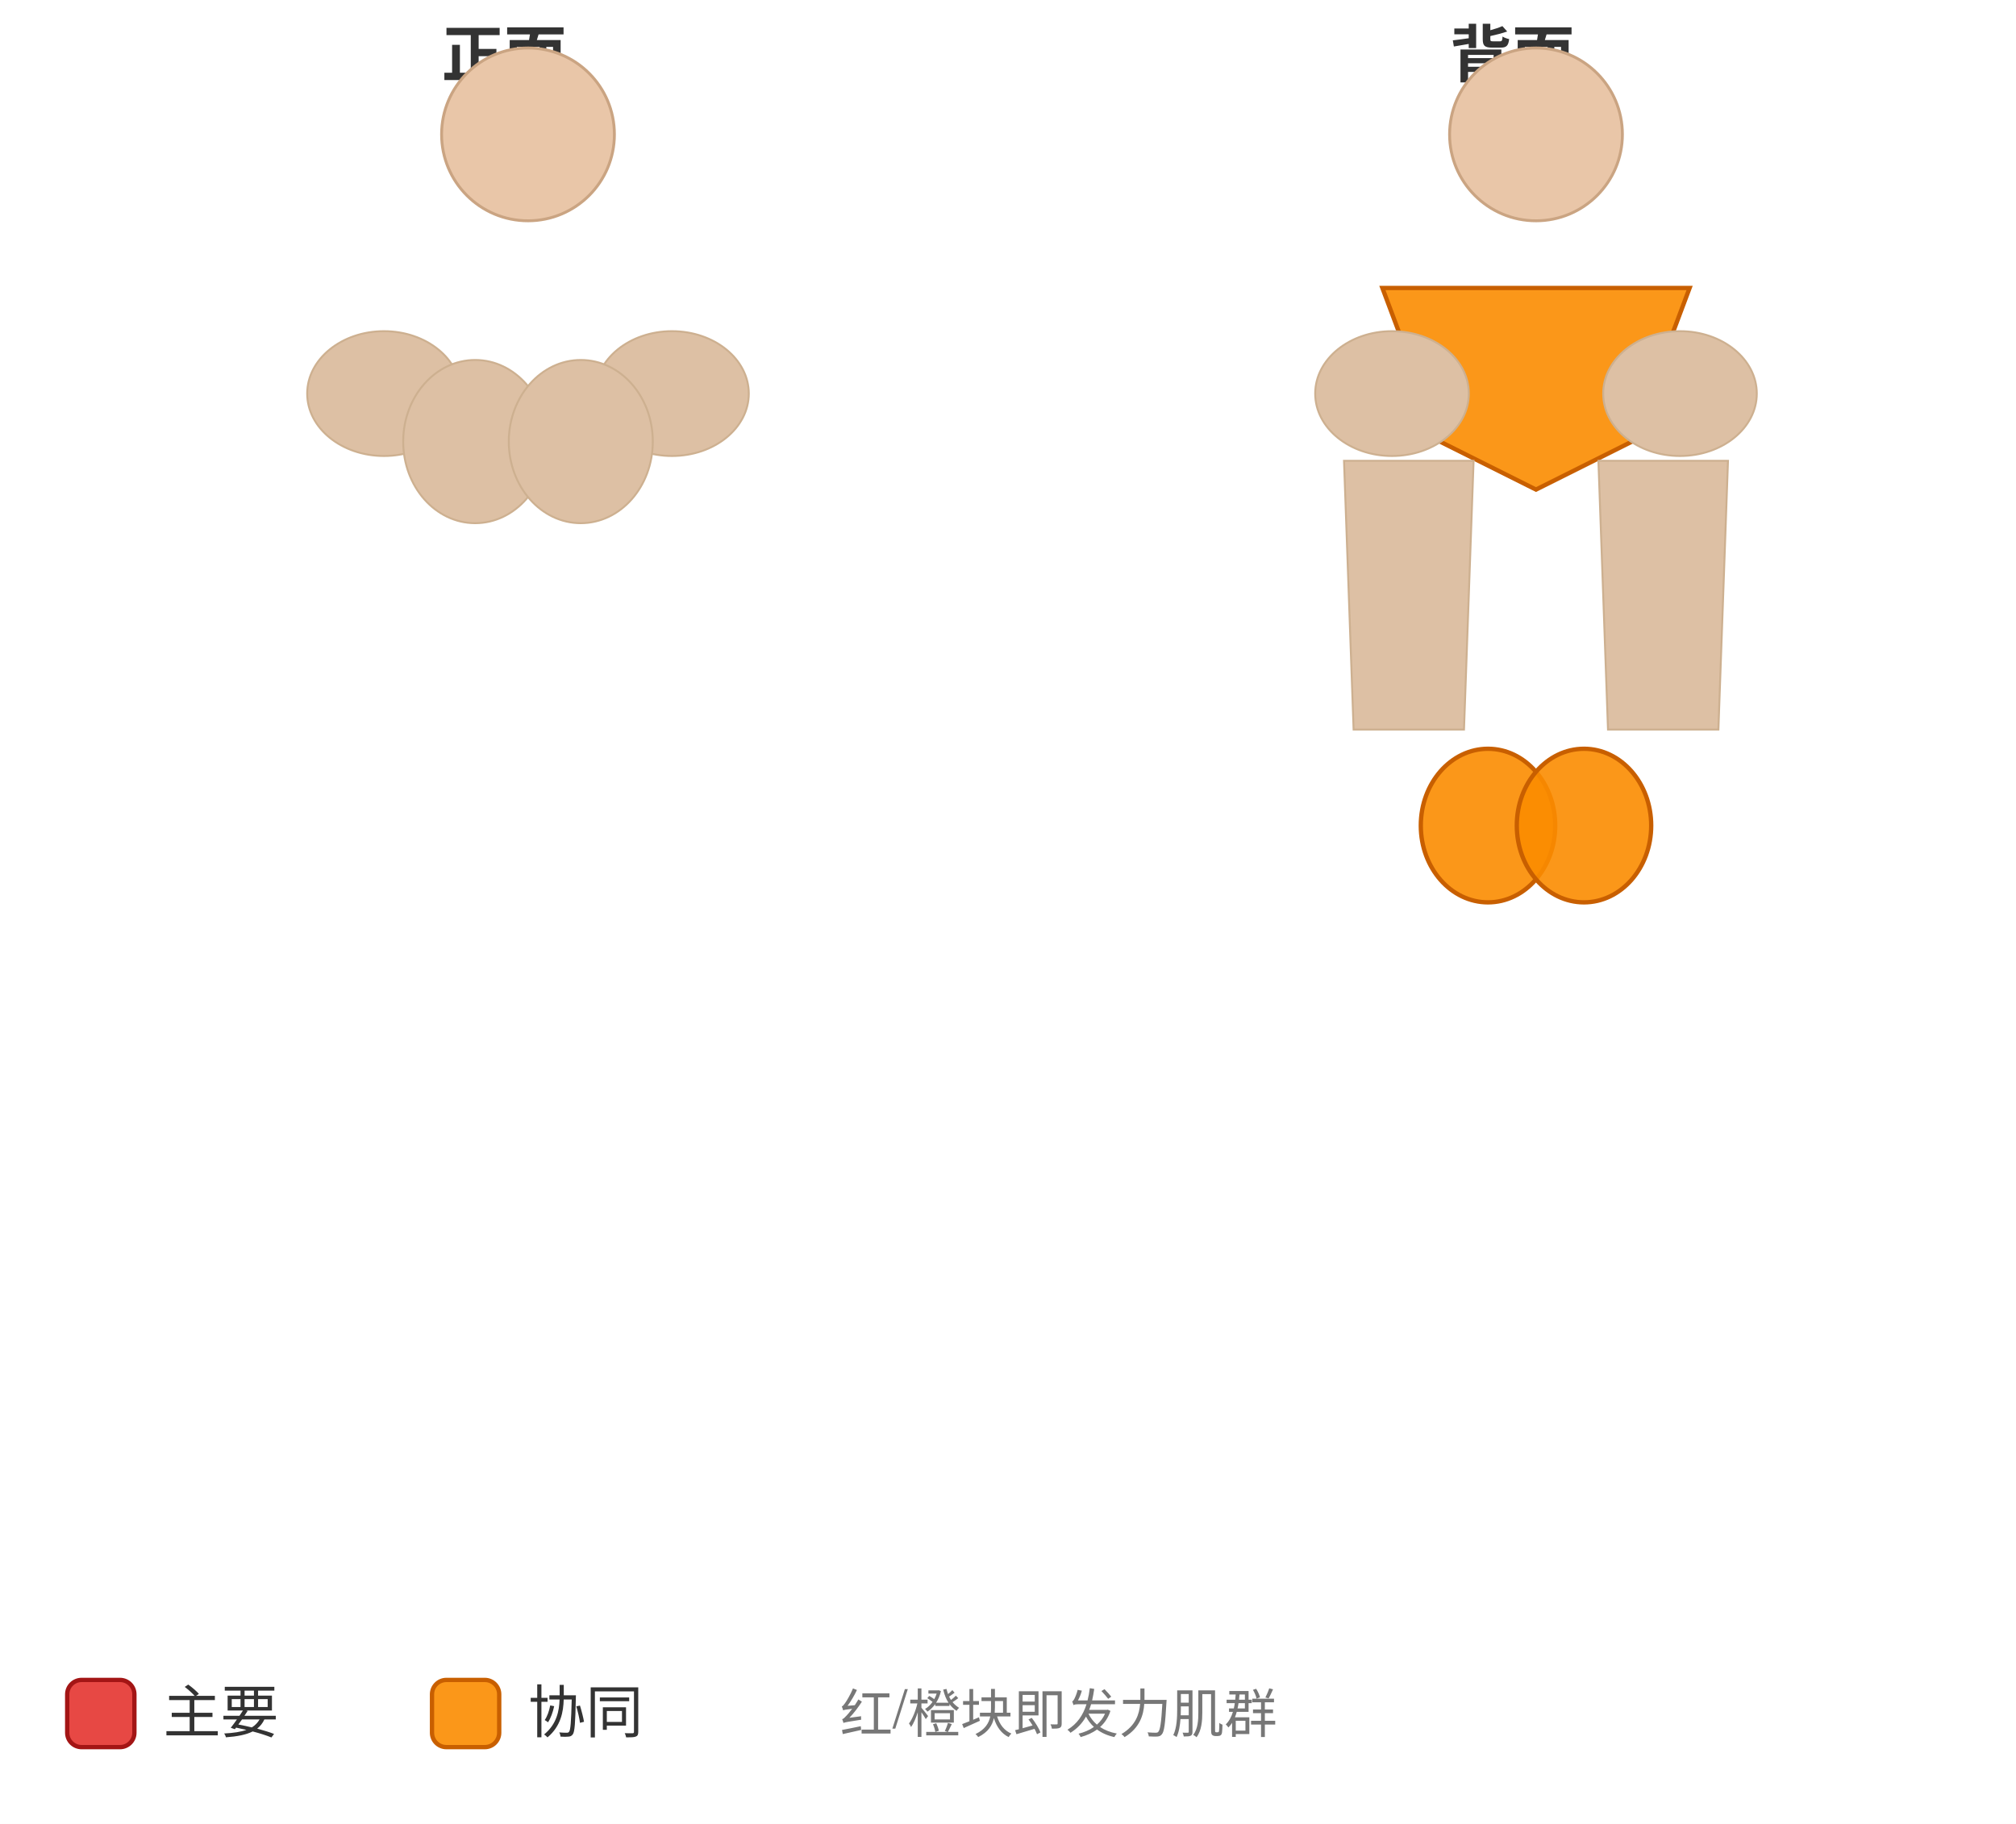
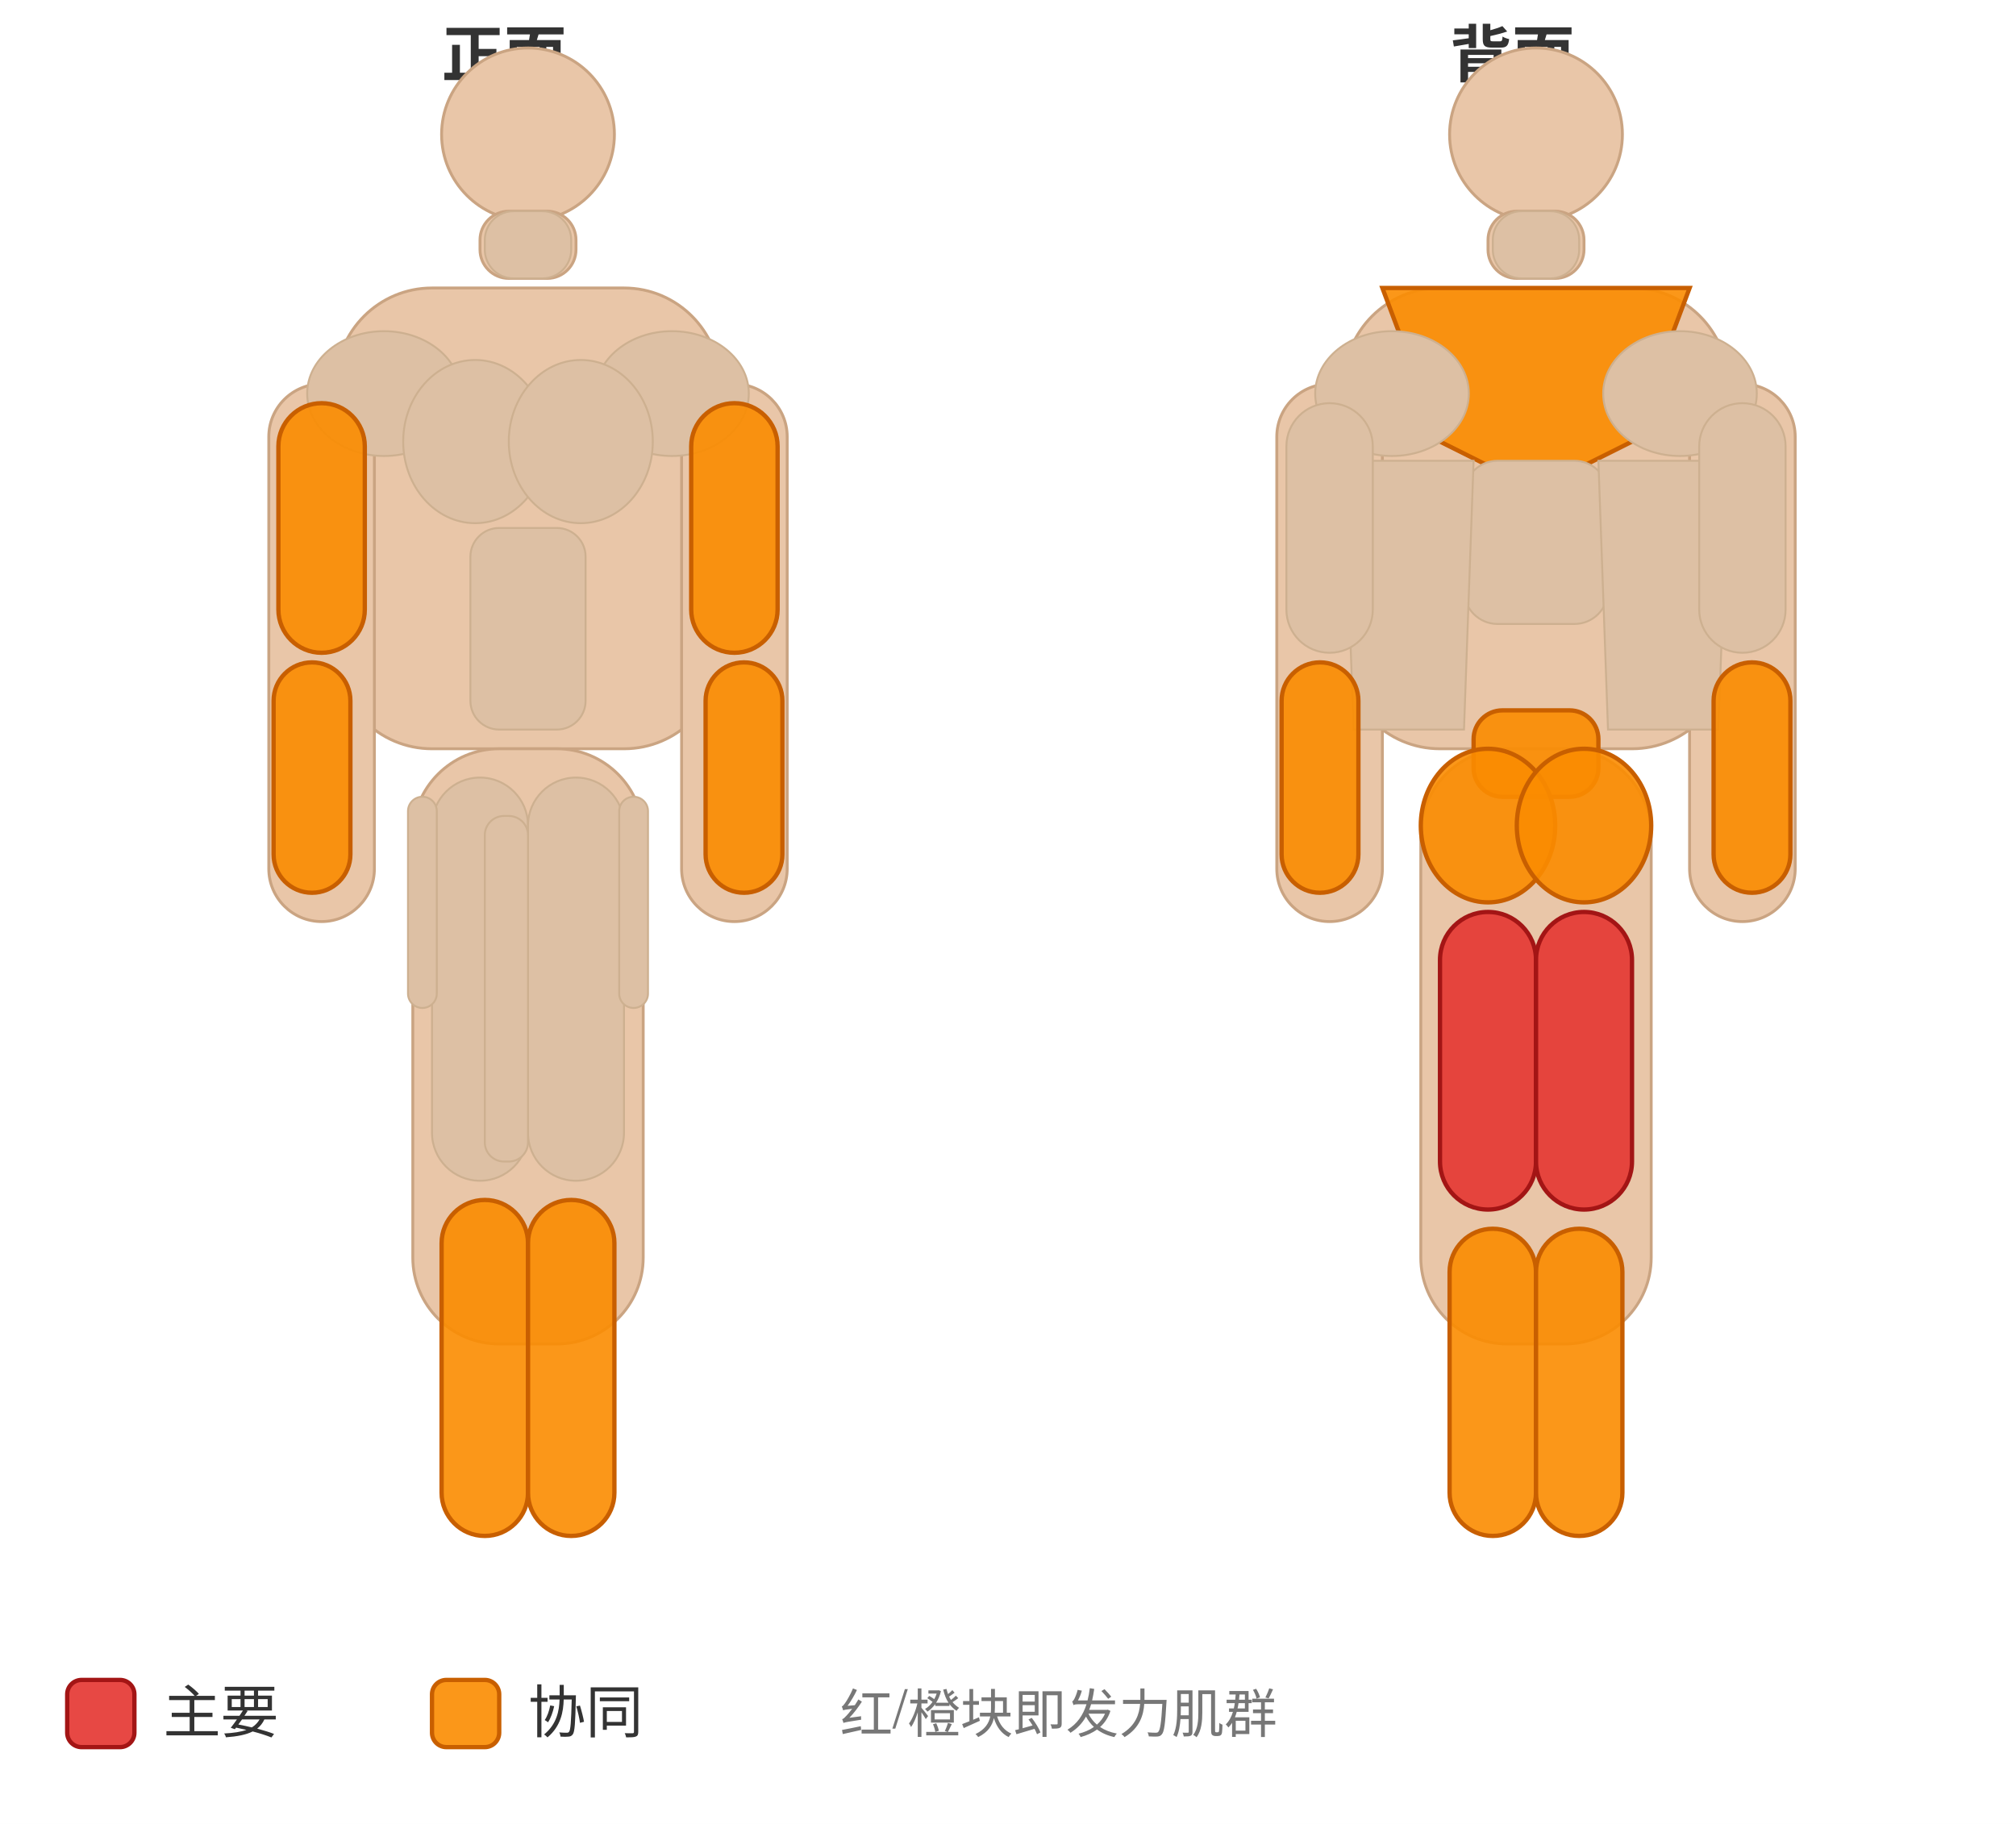
- <svg xmlns="http://www.w3.org/2000/svg" viewBox="0 0 420 380" font-family="-apple-system,Segoe UI,Helvetica,Arial,sans-serif">
+ <svg xmlns="http://www.w3.org/2000/svg" viewBox="0 0 420 380" width="420" height="380" font-family="-apple-system,Segoe UI,Helvetica,Arial,sans-serif">
  <rect width="420" height="380" fill="#ffffff" />
  <text x="105" y="16" font-size="13" font-weight="700" text-anchor="middle" fill="#333">正面</text>
  <text x="315" y="16" font-size="13" font-weight="700" text-anchor="middle" fill="#333">背面</text>
  <g transform="translate(10,0)">
    <circle fill="#e9c6a8" stroke="#caa482" stroke-width="0.6" cx="100" cy="28" r="18" />
-     <rect fill="#e9c6a8" stroke="#caa482" stroke-width="0.6" x="90" y="44" w="20" h="14" rx="6" />
-     <rect fill="#e9c6a8" stroke="#caa482" stroke-width="0.6" x="60" y="60" w="80" h="96" rx="20" />
-     <rect fill="#e9c6a8" stroke="#caa482" stroke-width="0.6" x="46" y="80" w="22" h="112" rx="11" />
-     <rect fill="#e9c6a8" stroke="#caa482" stroke-width="0.6" x="132" y="80" w="22" h="112" rx="11" />
-     <rect fill="#e9c6a8" stroke="#caa482" stroke-width="0.6" x="76" y="156" w="48" h="124" rx="18" />
-     <rect fill="#ddc0a4" stroke="#cdb090" stroke-width="0.4" x="91" y="44" w="18" h="14" rx="6" />
+     <rect fill="#e9c6a8" stroke="#caa482" stroke-width="0.6" x="90" y="44" width="20" height="14" rx="6" />
+     <rect fill="#e9c6a8" stroke="#caa482" stroke-width="0.6" x="60" y="60" width="80" height="96" rx="20" />
+     <rect fill="#e9c6a8" stroke="#caa482" stroke-width="0.6" x="46" y="80" width="22" height="112" rx="11" />
+     <rect fill="#e9c6a8" stroke="#caa482" stroke-width="0.6" x="132" y="80" width="22" height="112" rx="11" />
+     <rect fill="#e9c6a8" stroke="#caa482" stroke-width="0.6" x="76" y="156" width="48" height="124" rx="18" />
+     <rect fill="#ddc0a4" stroke="#cdb090" stroke-width="0.4" x="91" y="44" width="18" height="14" rx="6" />
    <ellipse fill="#ddc0a4" stroke="#cdb090" stroke-width="0.4" cx="70" cy="82" rx="16" ry="13" />
    <ellipse fill="#ddc0a4" stroke="#cdb090" stroke-width="0.4" cx="130" cy="82" rx="16" ry="13" />
    <ellipse fill="#ddc0a4" stroke="#cdb090" stroke-width="0.4" cx="89" cy="92" rx="15" ry="17" />
    <ellipse fill="#ddc0a4" stroke="#cdb090" stroke-width="0.4" cx="111" cy="92" rx="15" ry="17" />
-     <rect fill="#fb8c00" fill-opacity="0.9" stroke="#c85f00" stroke-width="0.9" x="48" y="84" w="18" h="52" rx="9" />
-     <rect fill="#fb8c00" fill-opacity="0.9" stroke="#c85f00" stroke-width="0.9" x="134" y="84" w="18" h="52" rx="9" />
-     <rect fill="#fb8c00" fill-opacity="0.9" stroke="#c85f00" stroke-width="0.9" x="47" y="138" w="16" h="48" rx="8" />
-     <rect fill="#fb8c00" fill-opacity="0.9" stroke="#c85f00" stroke-width="0.9" x="137" y="138" w="16" h="48" rx="8" />
-     <rect fill="#ddc0a4" stroke="#cdb090" stroke-width="0.4" x="88" y="110" w="24" h="42" rx="6" />
-     <rect fill="#ddc0a4" stroke="#cdb090" stroke-width="0.4" x="80" y="162" w="20" h="84" rx="10" />
-     <rect fill="#ddc0a4" stroke="#cdb090" stroke-width="0.4" x="100" y="162" w="20" h="84" rx="10" />
-     <rect fill="#ddc0a4" stroke="#cdb090" stroke-width="0.4" x="91" y="170" w="9" h="72" rx="4" />
-     <rect fill="#ddc0a4" stroke="#cdb090" stroke-width="0.4" x="75" y="166" w="6" h="44" rx="3" />
-     <rect fill="#ddc0a4" stroke="#cdb090" stroke-width="0.4" x="119" y="166" w="6" h="44" rx="3" />
-     <rect fill="#fb8c00" fill-opacity="0.9" stroke="#c85f00" stroke-width="0.9" x="82" y="250" w="18" h="70" rx="9" />
-     <rect fill="#fb8c00" fill-opacity="0.9" stroke="#c85f00" stroke-width="0.9" x="100" y="250" w="18" h="70" rx="9" />
+     <rect fill="#fb8c00" fill-opacity="0.9" stroke="#c85f00" stroke-width="0.9" x="48" y="84" width="18" height="52" rx="9" />
+     <rect fill="#fb8c00" fill-opacity="0.9" stroke="#c85f00" stroke-width="0.9" x="134" y="84" width="18" height="52" rx="9" />
+     <rect fill="#fb8c00" fill-opacity="0.9" stroke="#c85f00" stroke-width="0.9" x="47" y="138" width="16" height="48" rx="8" />
+     <rect fill="#fb8c00" fill-opacity="0.9" stroke="#c85f00" stroke-width="0.9" x="137" y="138" width="16" height="48" rx="8" />
+     <rect fill="#ddc0a4" stroke="#cdb090" stroke-width="0.4" x="88" y="110" width="24" height="42" rx="6" />
+     <rect fill="#ddc0a4" stroke="#cdb090" stroke-width="0.4" x="80" y="162" width="20" height="84" rx="10" />
+     <rect fill="#ddc0a4" stroke="#cdb090" stroke-width="0.4" x="100" y="162" width="20" height="84" rx="10" />
+     <rect fill="#ddc0a4" stroke="#cdb090" stroke-width="0.4" x="91" y="170" width="9" height="72" rx="4" />
+     <rect fill="#ddc0a4" stroke="#cdb090" stroke-width="0.4" x="75" y="166" width="6" height="44" rx="3" />
+     <rect fill="#ddc0a4" stroke="#cdb090" stroke-width="0.4" x="119" y="166" width="6" height="44" rx="3" />
+     <rect fill="#fb8c00" fill-opacity="0.9" stroke="#c85f00" stroke-width="0.9" x="82" y="250" width="18" height="70" rx="9" />
+     <rect fill="#fb8c00" fill-opacity="0.9" stroke="#c85f00" stroke-width="0.9" x="100" y="250" width="18" height="70" rx="9" />
  </g>
  <g transform="translate(220,0)">
    <circle fill="#e9c6a8" stroke="#caa482" stroke-width="0.6" cx="100" cy="28" r="18" />
-     <rect fill="#e9c6a8" stroke="#caa482" stroke-width="0.6" x="90" y="44" w="20" h="14" rx="6" />
-     <rect fill="#e9c6a8" stroke="#caa482" stroke-width="0.6" x="60" y="60" w="80" h="96" rx="20" />
-     <rect fill="#e9c6a8" stroke="#caa482" stroke-width="0.6" x="46" y="80" w="22" h="112" rx="11" />
-     <rect fill="#e9c6a8" stroke="#caa482" stroke-width="0.6" x="132" y="80" w="22" h="112" rx="11" />
-     <rect fill="#e9c6a8" stroke="#caa482" stroke-width="0.6" x="76" y="156" w="48" h="124" rx="18" />
-     <rect fill="#ddc0a4" stroke="#cdb090" stroke-width="0.4" x="91" y="44" w="18" h="14" rx="6" />
+     <rect fill="#e9c6a8" stroke="#caa482" stroke-width="0.6" x="90" y="44" width="20" height="14" rx="6" />
+     <rect fill="#e9c6a8" stroke="#caa482" stroke-width="0.6" x="60" y="60" width="80" height="96" rx="20" />
+     <rect fill="#e9c6a8" stroke="#caa482" stroke-width="0.6" x="46" y="80" width="22" height="112" rx="11" />
+     <rect fill="#e9c6a8" stroke="#caa482" stroke-width="0.6" x="132" y="80" width="22" height="112" rx="11" />
+     <rect fill="#e9c6a8" stroke="#caa482" stroke-width="0.6" x="76" y="156" width="48" height="124" rx="18" />
+     <rect fill="#ddc0a4" stroke="#cdb090" stroke-width="0.4" x="91" y="44" width="18" height="14" rx="6" />
    <polygon fill="#fb8c00" fill-opacity="0.9" stroke="#c85f00" stroke-width="0.9" points="68,60 132,60 120,92 100,102 80,92" />
    <ellipse fill="#ddc0a4" stroke="#cdb090" stroke-width="0.4" cx="70" cy="82" rx="16" ry="13" />
    <ellipse fill="#ddc0a4" stroke="#cdb090" stroke-width="0.4" cx="130" cy="82" rx="16" ry="13" />
-     <rect fill="#ddc0a4" stroke="#cdb090" stroke-width="0.4" x="85" y="96" w="30" h="34" rx="7" />
+     <rect fill="#ddc0a4" stroke="#cdb090" stroke-width="0.4" x="85" y="96" width="30" height="34" rx="7" />
    <polygon fill="#ddc0a4" stroke="#cdb090" stroke-width="0.4" points="60,96 87,96 85,152 62,152" />
    <polygon fill="#ddc0a4" stroke="#cdb090" stroke-width="0.4" points="113,96 140,96 138,152 115,152" />
-     <rect fill="#fb8c00" fill-opacity="0.9" stroke="#c85f00" stroke-width="0.9" x="87" y="148" w="26" h="18" rx="6" />
-     <rect fill="#ddc0a4" stroke="#cdb090" stroke-width="0.4" x="48" y="84" w="18" h="52" rx="9" />
-     <rect fill="#ddc0a4" stroke="#cdb090" stroke-width="0.4" x="134" y="84" w="18" h="52" rx="9" />
-     <rect fill="#fb8c00" fill-opacity="0.9" stroke="#c85f00" stroke-width="0.9" x="47" y="138" w="16" h="48" rx="8" />
-     <rect fill="#fb8c00" fill-opacity="0.9" stroke="#c85f00" stroke-width="0.9" x="137" y="138" w="16" h="48" rx="8" />
+     <rect fill="#fb8c00" fill-opacity="0.9" stroke="#c85f00" stroke-width="0.9" x="87" y="148" width="26" height="18" rx="6" />
+     <rect fill="#ddc0a4" stroke="#cdb090" stroke-width="0.4" x="48" y="84" width="18" height="52" rx="9" />
+     <rect fill="#ddc0a4" stroke="#cdb090" stroke-width="0.4" x="134" y="84" width="18" height="52" rx="9" />
+     <rect fill="#fb8c00" fill-opacity="0.9" stroke="#c85f00" stroke-width="0.9" x="47" y="138" width="16" height="48" rx="8" />
+     <rect fill="#fb8c00" fill-opacity="0.9" stroke="#c85f00" stroke-width="0.9" x="137" y="138" width="16" height="48" rx="8" />
    <ellipse fill="#fb8c00" fill-opacity="0.9" stroke="#c85f00" stroke-width="0.9" cx="90" cy="172" rx="14" ry="16" />
    <ellipse fill="#fb8c00" fill-opacity="0.9" stroke="#c85f00" stroke-width="0.9" cx="110" cy="172" rx="14" ry="16" />
-     <rect fill="#e53935" fill-opacity="0.92" stroke="#a31515" stroke-width="0.9" x="80" y="190" w="20" h="62" rx="10" />
-     <rect fill="#e53935" fill-opacity="0.92" stroke="#a31515" stroke-width="0.9" x="100" y="190" w="20" h="62" rx="10" />
-     <rect fill="#fb8c00" fill-opacity="0.9" stroke="#c85f00" stroke-width="0.9" x="82" y="256" w="18" h="64" rx="9" />
-     <rect fill="#fb8c00" fill-opacity="0.9" stroke="#c85f00" stroke-width="0.9" x="100" y="256" w="18" h="64" rx="9" />
+     <rect fill="#e53935" fill-opacity="0.92" stroke="#a31515" stroke-width="0.9" x="80" y="190" width="20" height="62" rx="10" />
+     <rect fill="#e53935" fill-opacity="0.92" stroke="#a31515" stroke-width="0.9" x="100" y="190" width="20" height="62" rx="10" />
+     <rect fill="#fb8c00" fill-opacity="0.9" stroke="#c85f00" stroke-width="0.9" x="82" y="256" width="18" height="64" rx="9" />
+     <rect fill="#fb8c00" fill-opacity="0.9" stroke="#c85f00" stroke-width="0.9" x="100" y="256" width="18" height="64" rx="9" />
  </g>
  <rect x="14" y="350" width="14" height="14" rx="3" fill="#e53935" fill-opacity="0.92" stroke="#a31515" stroke-width="0.9" />
  <text x="34" y="361" font-size="12" fill="#333">主要</text>
  <rect x="90" y="350" width="14" height="14" rx="3" fill="#fb8c00" fill-opacity="0.9" stroke="#c85f00" stroke-width="0.9" />
  <text x="110" y="361" font-size="12" fill="#333">协同</text>
  <text x="175" y="361" font-size="11" fill="#777">红/橙块即发力肌群</text>
</svg>
